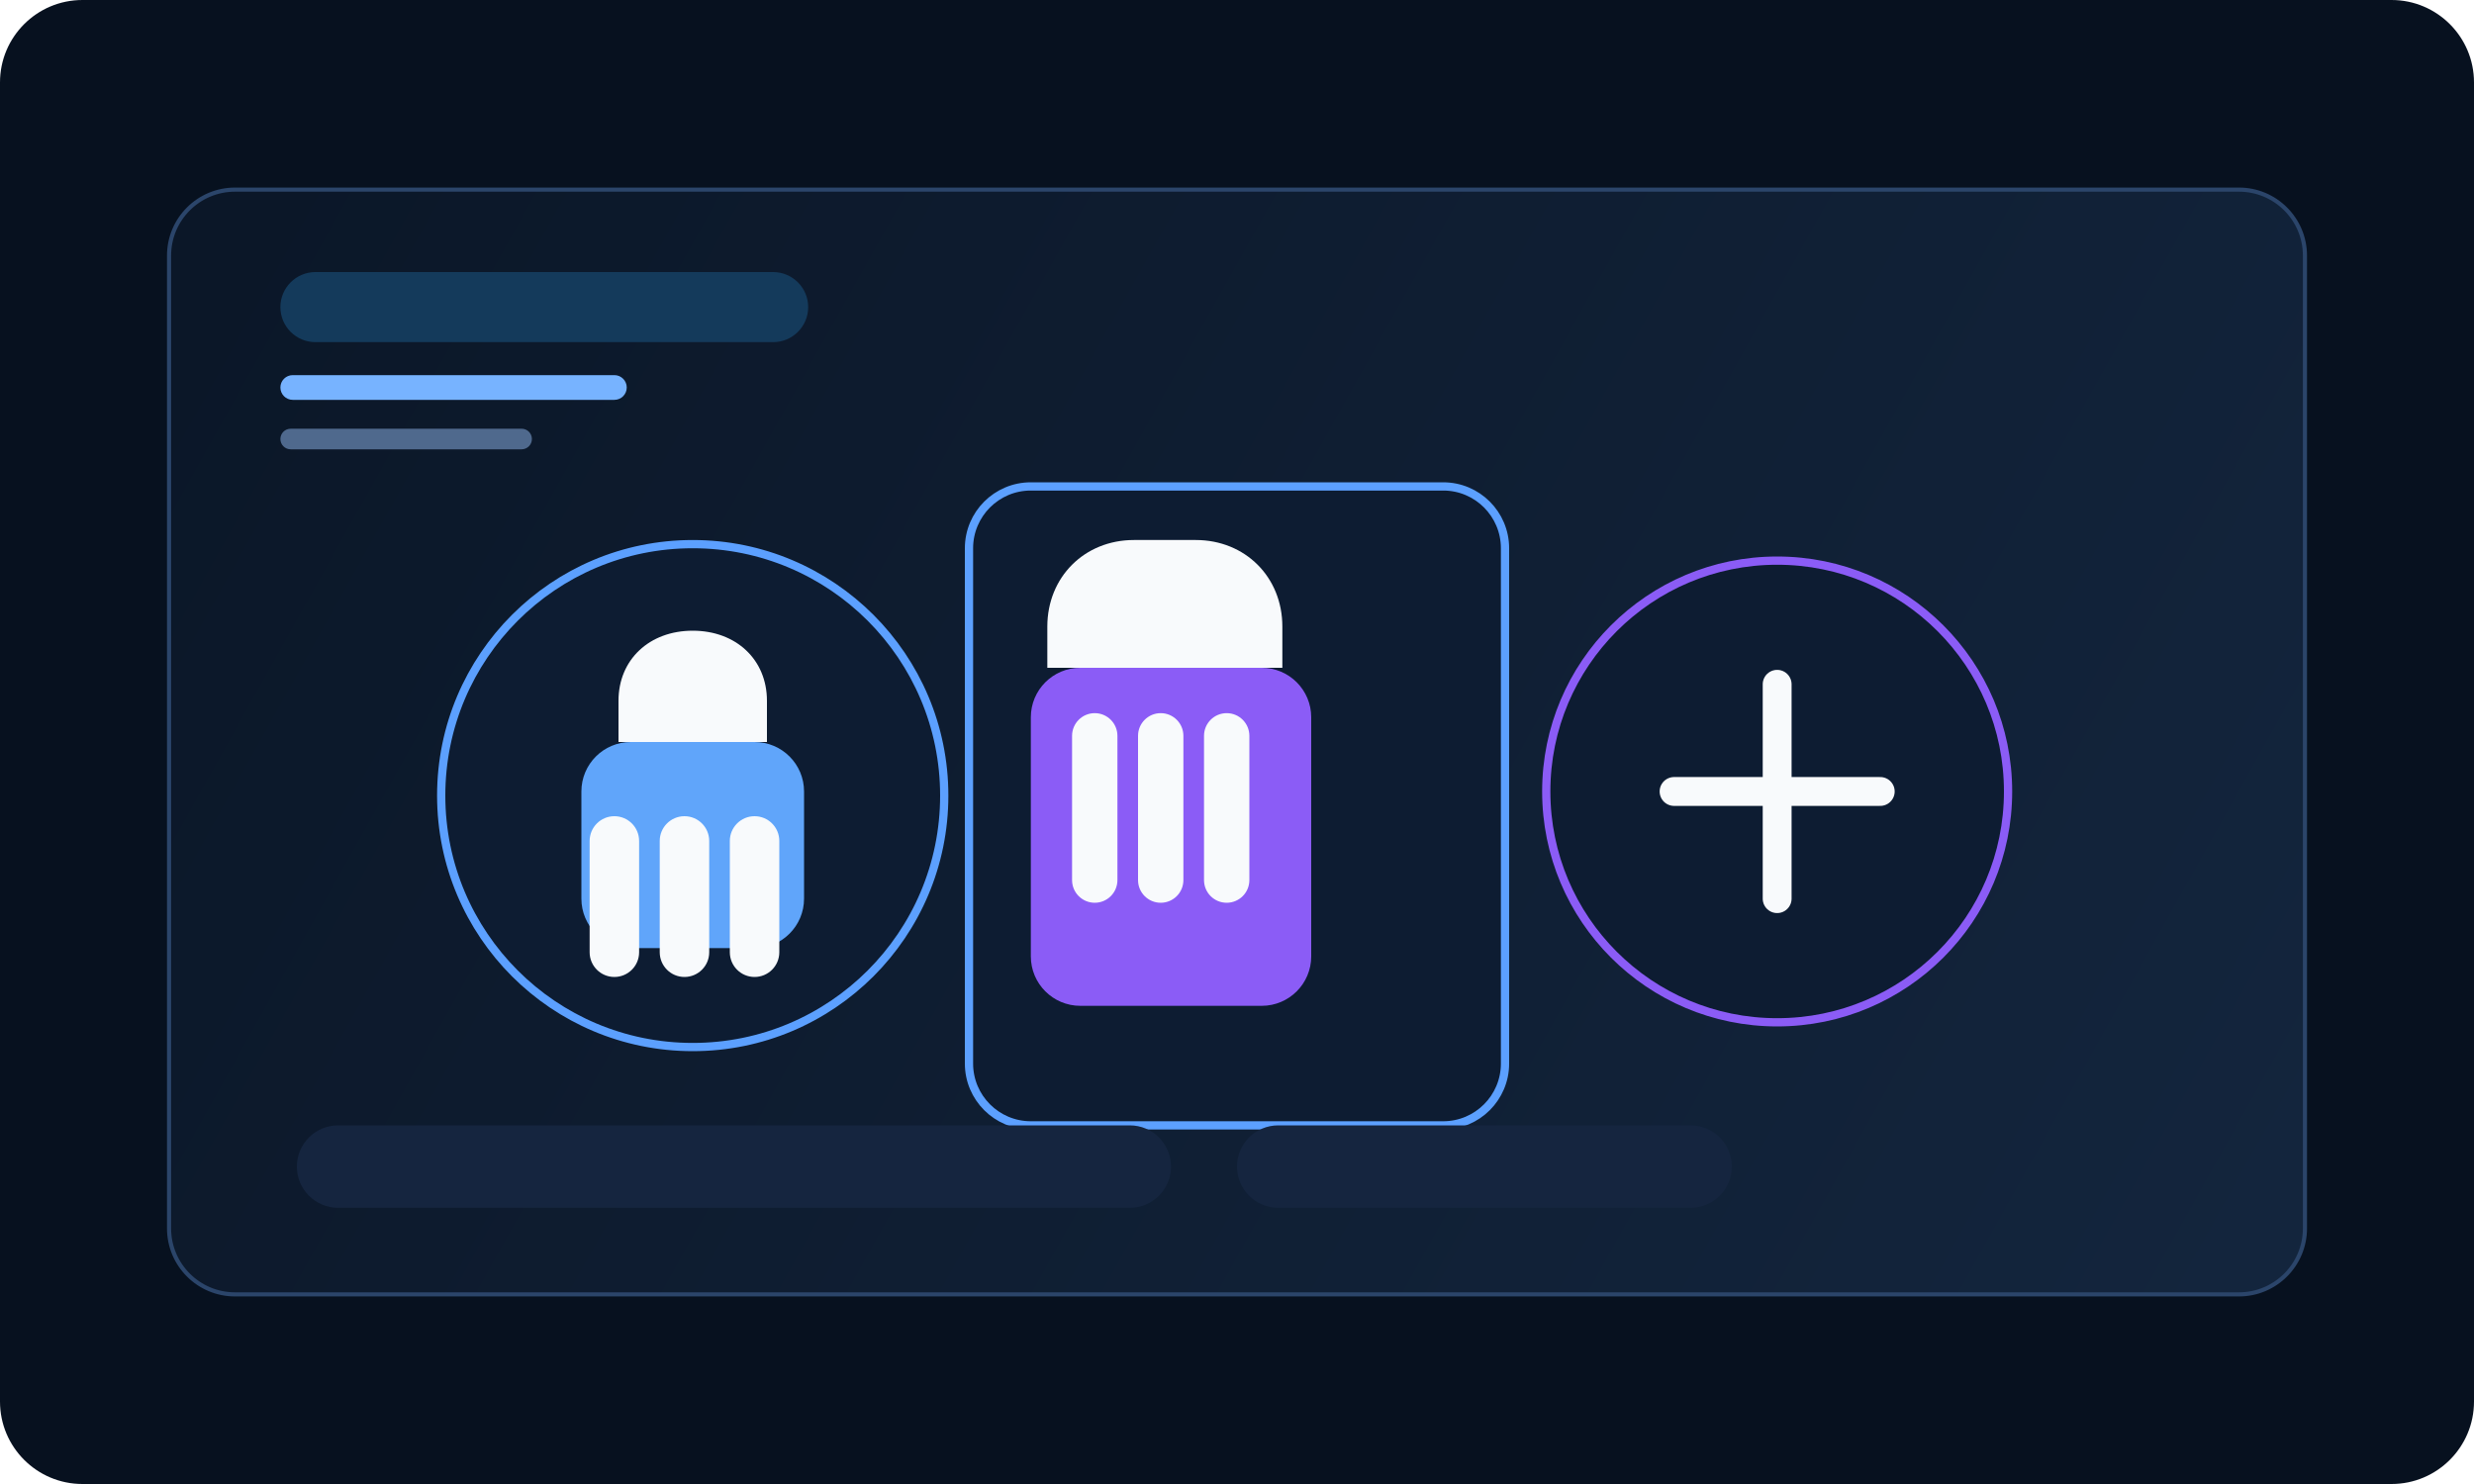
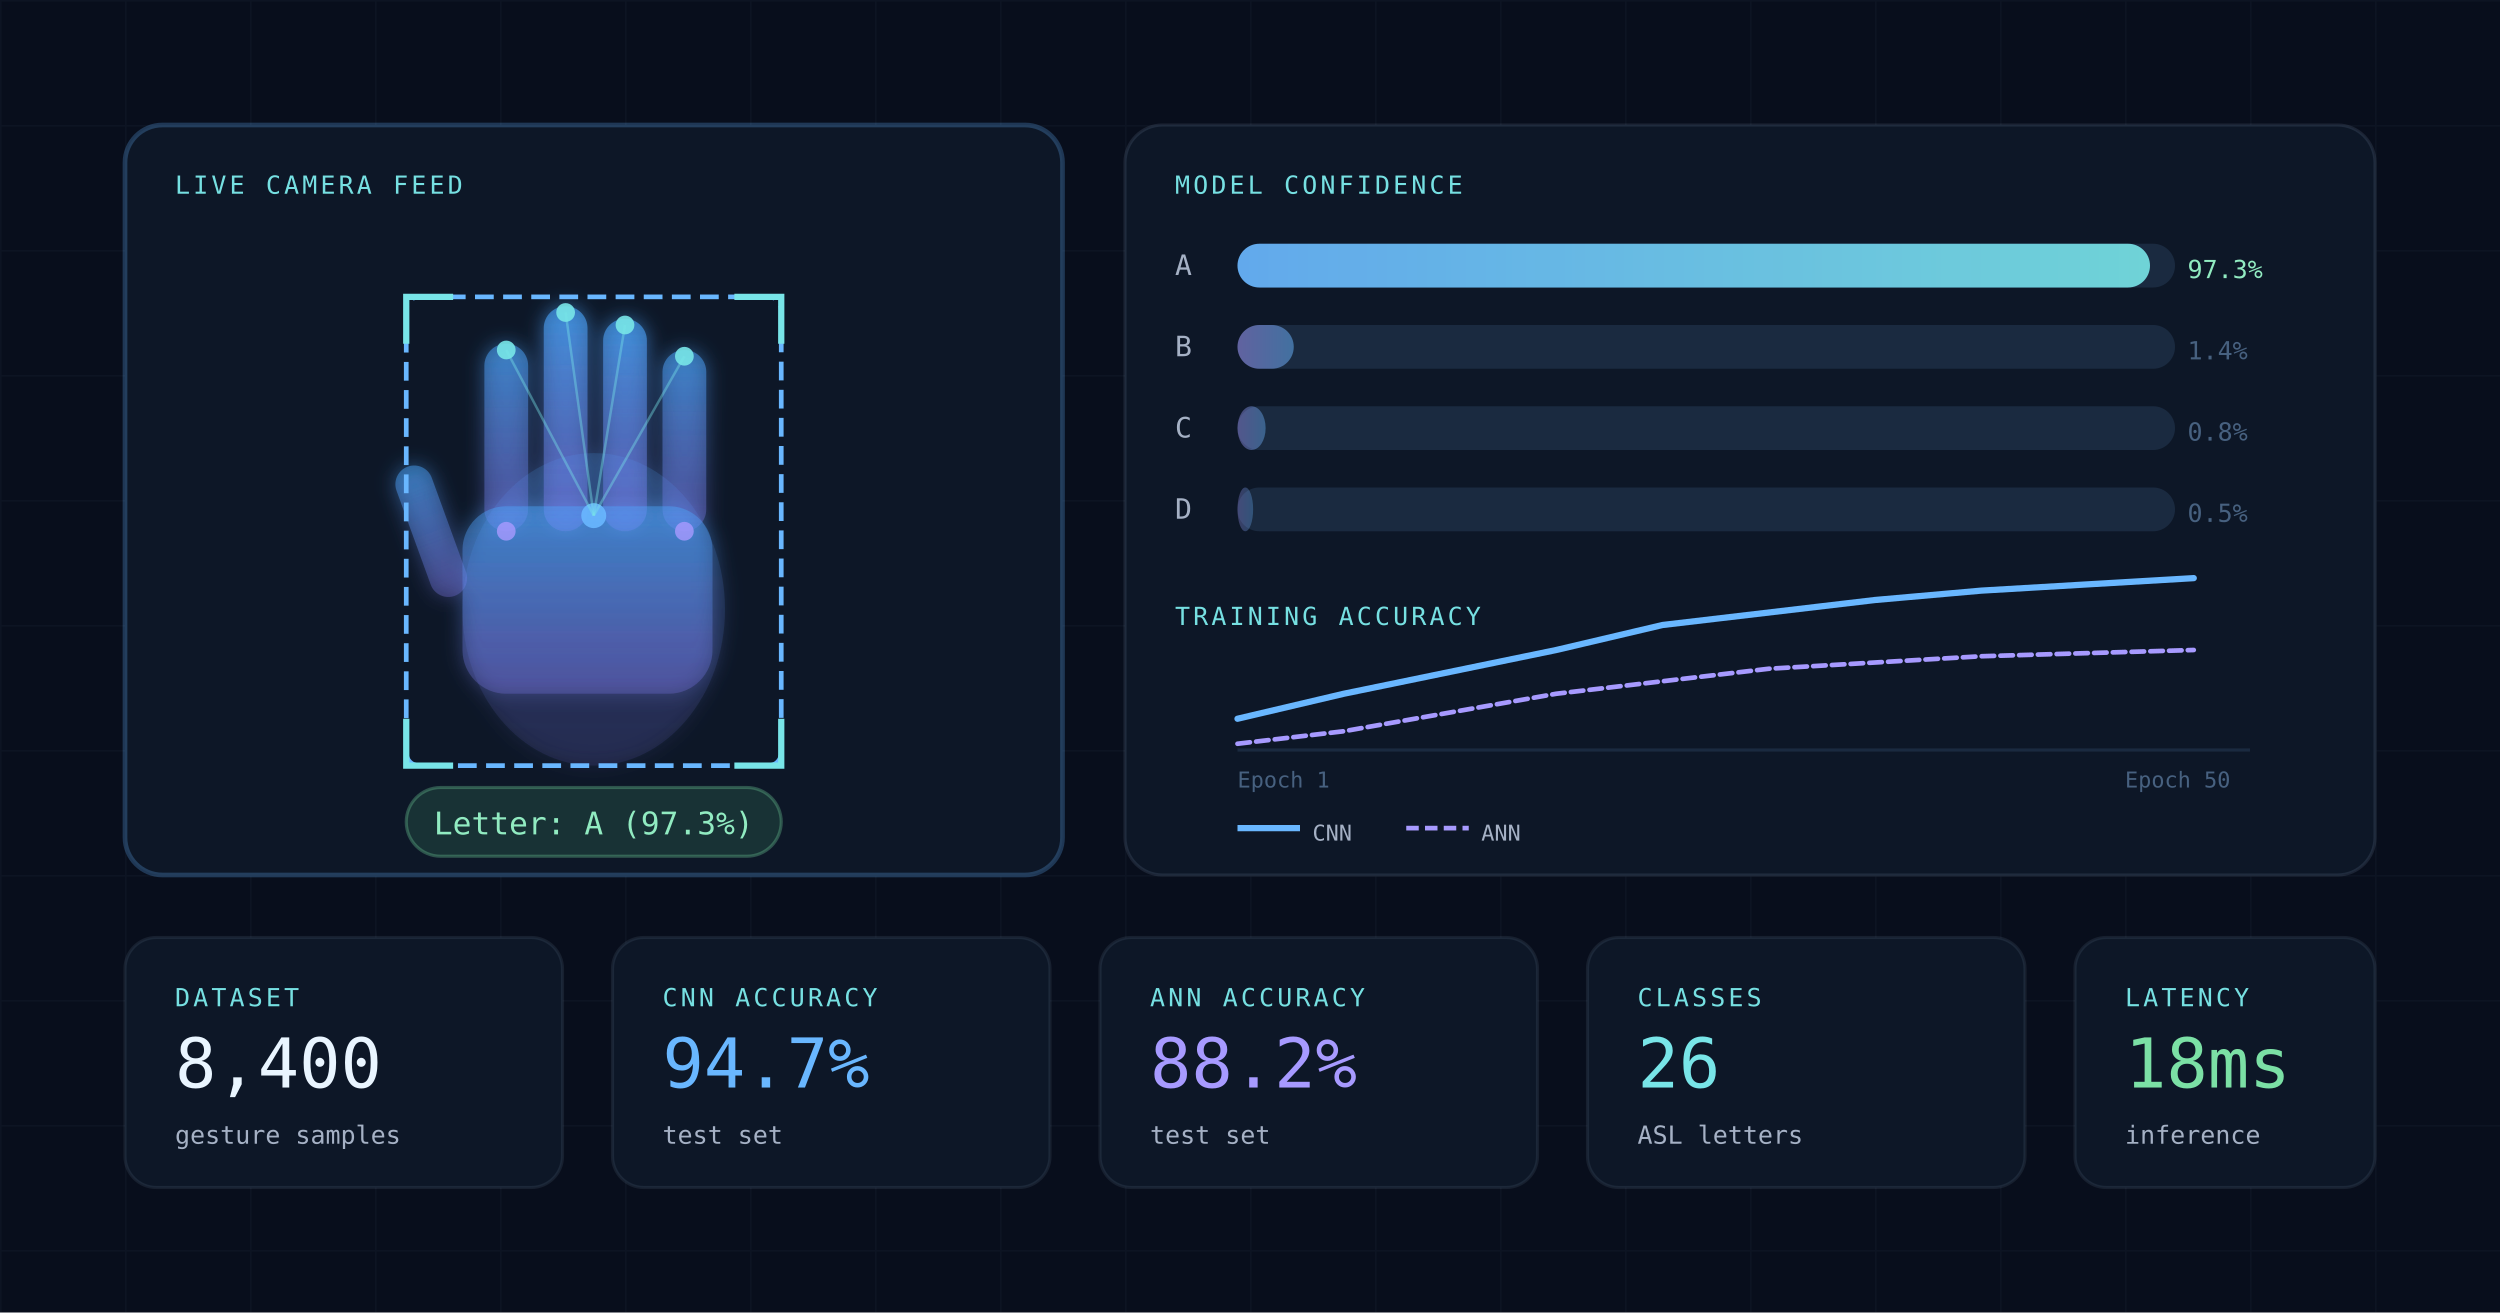
- <svg xmlns="http://www.w3.org/2000/svg" width="1200" height="720" viewBox="0 0 1200 720" fill="none">
-   <rect width="1200" height="720" rx="40" fill="#07111F" />
-   <rect x="82" y="92" width="1036" height="536" rx="32" fill="url(#bg)" stroke="#2B456A" stroke-width="2" />
-   <rect x="136" y="132" width="256" height="34" rx="17" fill="#143A5B" />
-   <rect x="136" y="182" width="168" height="12" rx="6" fill="#77B3FF" />
-   <rect x="136" y="208" width="122" height="10" rx="5" fill="#4F698D" />
-   <circle cx="336" cy="386" r="122" fill="#0D1C32" stroke="#5CA0FF" stroke-width="4" />
-   <path d="M300 340C300 320 315 306 336 306C357 306 372 320 372 340V360H300V340Z" fill="#F8FAFC" />
-   <rect x="282" y="360" width="108" height="100" rx="24" fill="#60A5FA" />
-   <rect x="286" y="396" width="24" height="78" rx="12" fill="#F8FAFC" />
-   <rect x="320" y="396" width="24" height="78" rx="12" fill="#F8FAFC" />
-   <rect x="354" y="396" width="24" height="78" rx="12" fill="#F8FAFC" />
-   <rect x="470" y="236" width="260" height="310" rx="30" fill="#0D1C32" stroke="#5CA0FF" stroke-width="4" />
-   <path d="M508 304C508 280 526 262 550 262H580C604 262 622 280 622 304V324H508V304Z" fill="#F8FAFC" />
-   <rect x="500" y="324" width="136" height="164" rx="24" fill="#8B5CF6" />
-   <rect x="520" y="346" width="22" height="92" rx="11" fill="#F8FAFC" />
-   <rect x="552" y="346" width="22" height="92" rx="11" fill="#F8FAFC" />
-   <rect x="584" y="346" width="22" height="92" rx="11" fill="#F8FAFC" />
-   <circle cx="862" cy="384" r="112" fill="#0D1C32" stroke="#8B5CF6" stroke-width="4" />
-   <path d="M812 384H912" stroke="#F8FAFC" stroke-width="14" stroke-linecap="round" />
-   <path d="M862 332V436" stroke="#F8FAFC" stroke-width="14" stroke-linecap="round" />
-   <rect x="144" y="546" width="424" height="40" rx="20" fill="#15253F" />
-   <rect x="600" y="546" width="240" height="40" rx="20" fill="#15253F" />
+ <svg xmlns="http://www.w3.org/2000/svg" viewBox="0 0 800 420" fill="none">
+   <rect width="800" height="420" fill="#080e1c" />
  <defs>
-     <linearGradient id="bg" x1="126" y1="92" x2="1084" y2="628" gradientUnits="userSpaceOnUse">
-       <stop stop-color="#0B1728" />
-       <stop offset="1" stop-color="#13253D" />
+     <pattern id="grid" width="40" height="40" patternUnits="userSpaceOnUse">
+       <path d="M 40 0 L 0 0 0 40" fill="none" stroke="rgba(144,175,215,0.04)" stroke-width="1" />
+     </pattern>
+     <linearGradient id="handGrad" x1="0" y1="0" x2="0" y2="1">
+       <stop offset="0%" stop-color="#4aa8ff" stop-opacity="0.9" />
+       <stop offset="100%" stop-color="#8079ee" stop-opacity="0.6" />
    </linearGradient>
+     <linearGradient id="barGrad" x1="0" y1="0" x2="1" y2="0">
+       <stop offset="0%" stop-color="#69b7ff" />
+       <stop offset="100%" stop-color="#78e5e8" />
+     </linearGradient>
+     <linearGradient id="barGrad2" x1="0" y1="0" x2="1" y2="0">
+       <stop offset="0%" stop-color="#a79aff" />
+       <stop offset="100%" stop-color="#69b7ff" />
+     </linearGradient>
+     <filter id="glow">
+       <feGaussianBlur stdDeviation="3" result="blur" />
+       <feMerge>
+         <feMergeNode in="blur" />
+         <feMergeNode in="SourceGraphic" />
+       </feMerge>
+     </filter>
  </defs>
+   <rect width="800" height="420" fill="url(#grid)" />
+   <rect x="40" y="40" width="300" height="240" rx="12" fill="#0d1727" stroke="rgba(102,181,255,0.25)" stroke-width="1.5" />
+   <text x="56" y="62" font-family="monospace" font-size="8" fill="#76e0e2" letter-spacing="1">LIVE CAMERA FEED</text>
+   <g filter="url(#glow)">
+     <ellipse cx="190" cy="195" rx="42" ry="50" fill="url(#handGrad)" opacity="0.18" />
+     <rect x="155" y="110" width="14" height="60" rx="7" fill="url(#handGrad)" opacity="0.55" />
+     <rect x="174" y="98" width="14" height="72" rx="7" fill="url(#handGrad)" opacity="0.65" />
+     <rect x="193" y="102" width="14" height="68" rx="7" fill="url(#handGrad)" opacity="0.65" />
+     <rect x="212" y="112" width="14" height="58" rx="7" fill="url(#handGrad)" opacity="0.55" />
+     <rect x="132" y="148" width="12" height="44" rx="6" transform="rotate(-20 138 170)" fill="url(#handGrad)" opacity="0.5" />
+     <rect x="148" y="162" width="80" height="60" rx="14" fill="url(#handGrad)" opacity="0.45" />
+   </g>
+   <rect x="130" y="95" width="120" height="150" rx="4" fill="none" stroke="#69b7ff" stroke-width="1.5" stroke-dasharray="6 3" />
+   <path d="M130 110 L130 95 L145 95" stroke="#78e5e8" stroke-width="2" fill="none" />
+   <path d="M235 95 L250 95 L250 110" stroke="#78e5e8" stroke-width="2" fill="none" />
+   <path d="M130 230 L130 245 L145 245" stroke="#78e5e8" stroke-width="2" fill="none" />
+   <path d="M235 245 L250 245 L250 230" stroke="#78e5e8" stroke-width="2" fill="none" />
+   <circle cx="162" cy="112" r="3" fill="#78e5e8" opacity="0.9" />
+   <circle cx="181" cy="100" r="3" fill="#78e5e8" opacity="0.9" />
+   <circle cx="200" cy="104" r="3" fill="#78e5e8" opacity="0.9" />
+   <circle cx="219" cy="114" r="3" fill="#78e5e8" opacity="0.9" />
+   <circle cx="190" cy="165" r="4" fill="#69b7ff" opacity="0.9" />
+   <circle cx="162" cy="170" r="3" fill="#a79aff" opacity="0.8" />
+   <circle cx="219" cy="170" r="3" fill="#a79aff" opacity="0.8" />
+   <line x1="162" y1="112" x2="190" y2="165" stroke="#78e5e8" stroke-width="0.8" opacity="0.4" />
+   <line x1="181" y1="100" x2="190" y2="165" stroke="#78e5e8" stroke-width="0.8" opacity="0.4" />
+   <line x1="200" y1="104" x2="190" y2="165" stroke="#78e5e8" stroke-width="0.8" opacity="0.4" />
+   <line x1="219" y1="114" x2="190" y2="165" stroke="#78e5e8" stroke-width="0.8" opacity="0.4" />
+   <rect x="130" y="252" width="120" height="22" rx="11" fill="rgba(89,202,138,0.15)" stroke="rgba(120,224,165,0.3)" stroke-width="1" />
+   <text x="190" y="267" text-anchor="middle" font-family="monospace" font-size="10" font-weight="500" fill="#91ebc1">Letter: A  (97.3%)</text>
+   <rect x="360" y="40" width="400" height="240" rx="12" fill="#0d1727" stroke="rgba(168,193,229,0.12)" stroke-width="1" />
+   <text x="376" y="62" font-family="monospace" font-size="8" fill="#76e0e2" letter-spacing="1">MODEL CONFIDENCE</text>
+   <text x="376" y="88" font-family="monospace" font-size="9" fill="#a5b1c5">A</text>
+   <rect x="396" y="78" width="300" height="14" rx="7" fill="#1a2a40" />
+   <rect x="396" y="78" width="292" height="14" rx="7" fill="url(#barGrad)" opacity="0.9" />
+   <text x="700" y="89" font-family="monospace" font-size="8" fill="#91ebc1">97.3%</text>
+   <text x="376" y="114" font-family="monospace" font-size="9" fill="#a5b1c5">B</text>
+   <rect x="396" y="104" width="300" height="14" rx="7" fill="#1a2a40" />
+   <rect x="396" y="104" width="18" height="14" rx="7" fill="url(#barGrad2)" opacity="0.5" />
+   <text x="700" y="115" font-family="monospace" font-size="8" fill="#476180">1.4%</text>
+   <text x="376" y="140" font-family="monospace" font-size="9" fill="#a5b1c5">C</text>
+   <rect x="396" y="130" width="300" height="14" rx="7" fill="#1a2a40" />
+   <rect x="396" y="130" width="9" height="14" rx="7" fill="url(#barGrad2)" opacity="0.4" />
+   <text x="700" y="141" font-family="monospace" font-size="8" fill="#476180">0.8%</text>
+   <text x="376" y="166" font-family="monospace" font-size="9" fill="#a5b1c5">D</text>
+   <rect x="396" y="156" width="300" height="14" rx="7" fill="#1a2a40" />
+   <rect x="396" y="156" width="5" height="14" rx="7" fill="url(#barGrad2)" opacity="0.3" />
+   <text x="700" y="167" font-family="monospace" font-size="8" fill="#476180">0.5%</text>
+   <text x="376" y="200" font-family="monospace" font-size="8" fill="#76e0e2" letter-spacing="1">TRAINING ACCURACY</text>
+   <polyline points="396,230 430,222 464,215 498,208 532,200 566,196 600,192 634,189 668,187 702,185" stroke="#69b7ff" stroke-width="2" fill="none" stroke-linecap="round" stroke-linejoin="round" />
+   <polyline points="396,238 430,234 464,228 498,222 532,218 566,214 600,212 634,210 668,209 702,208" stroke="#a79aff" stroke-width="1.5" fill="none" stroke-dasharray="4 2" stroke-linecap="round" stroke-linejoin="round" />
+   <line x1="396" y1="240" x2="720" y2="240" stroke="#1a2a40" stroke-width="1" />
+   <text x="396" y="252" font-family="monospace" font-size="7" fill="#476180">Epoch 1</text>
+   <text x="680" y="252" font-family="monospace" font-size="7" fill="#476180">Epoch 50</text>
+   <line x1="396" y1="265" x2="416" y2="265" stroke="#69b7ff" stroke-width="2" />
+   <text x="420" y="269" font-family="monospace" font-size="7" fill="#a5b1c5">CNN</text>
+   <line x1="450" y1="265" x2="470" y2="265" stroke="#a79aff" stroke-width="1.5" stroke-dasharray="4 2" />
+   <text x="474" y="269" font-family="monospace" font-size="7" fill="#a5b1c5">ANN</text>
+   <rect x="40" y="300" width="140" height="80" rx="10" fill="#0d1727" stroke="rgba(168,193,229,0.1)" stroke-width="1" />
+   <text x="56" y="322" font-family="monospace" font-size="8" fill="#76e0e2" letter-spacing="1">DATASET</text>
+   <text x="56" y="348" font-family="monospace" font-size="22" font-weight="500" fill="#e9f5ff">8,400</text>
+   <text x="56" y="366" font-family="monospace" font-size="8" fill="#a5b1c5">gesture samples</text>
+   <rect x="196" y="300" width="140" height="80" rx="10" fill="#0d1727" stroke="rgba(168,193,229,0.1)" stroke-width="1" />
+   <text x="212" y="322" font-family="monospace" font-size="8" fill="#76e0e2" letter-spacing="1">CNN ACCURACY</text>
+   <text x="212" y="348" font-family="monospace" font-size="22" font-weight="500" fill="#69b7ff">94.7%</text>
+   <text x="212" y="366" font-family="monospace" font-size="8" fill="#a5b1c5">test set</text>
+   <rect x="352" y="300" width="140" height="80" rx="10" fill="#0d1727" stroke="rgba(168,193,229,0.1)" stroke-width="1" />
+   <text x="368" y="322" font-family="monospace" font-size="8" fill="#76e0e2" letter-spacing="1">ANN ACCURACY</text>
+   <text x="368" y="348" font-family="monospace" font-size="22" font-weight="500" fill="#a79aff">88.2%</text>
+   <text x="368" y="366" font-family="monospace" font-size="8" fill="#a5b1c5">test set</text>
+   <rect x="508" y="300" width="140" height="80" rx="10" fill="#0d1727" stroke="rgba(168,193,229,0.1)" stroke-width="1" />
+   <text x="524" y="322" font-family="monospace" font-size="8" fill="#76e0e2" letter-spacing="1">CLASSES</text>
+   <text x="524" y="348" font-family="monospace" font-size="22" font-weight="500" fill="#78e5e8">26</text>
+   <text x="524" y="366" font-family="monospace" font-size="8" fill="#a5b1c5">ASL letters</text>
+   <rect x="664" y="300" width="96" height="80" rx="10" fill="#0d1727" stroke="rgba(168,193,229,0.1)" stroke-width="1" />
+   <text x="680" y="322" font-family="monospace" font-size="8" fill="#76e0e2" letter-spacing="1">LATENCY</text>
+   <text x="680" y="348" font-family="monospace" font-size="22" font-weight="500" fill="#7be0a5">18ms</text>
+   <text x="680" y="366" font-family="monospace" font-size="8" fill="#a5b1c5">inference</text>
</svg>
